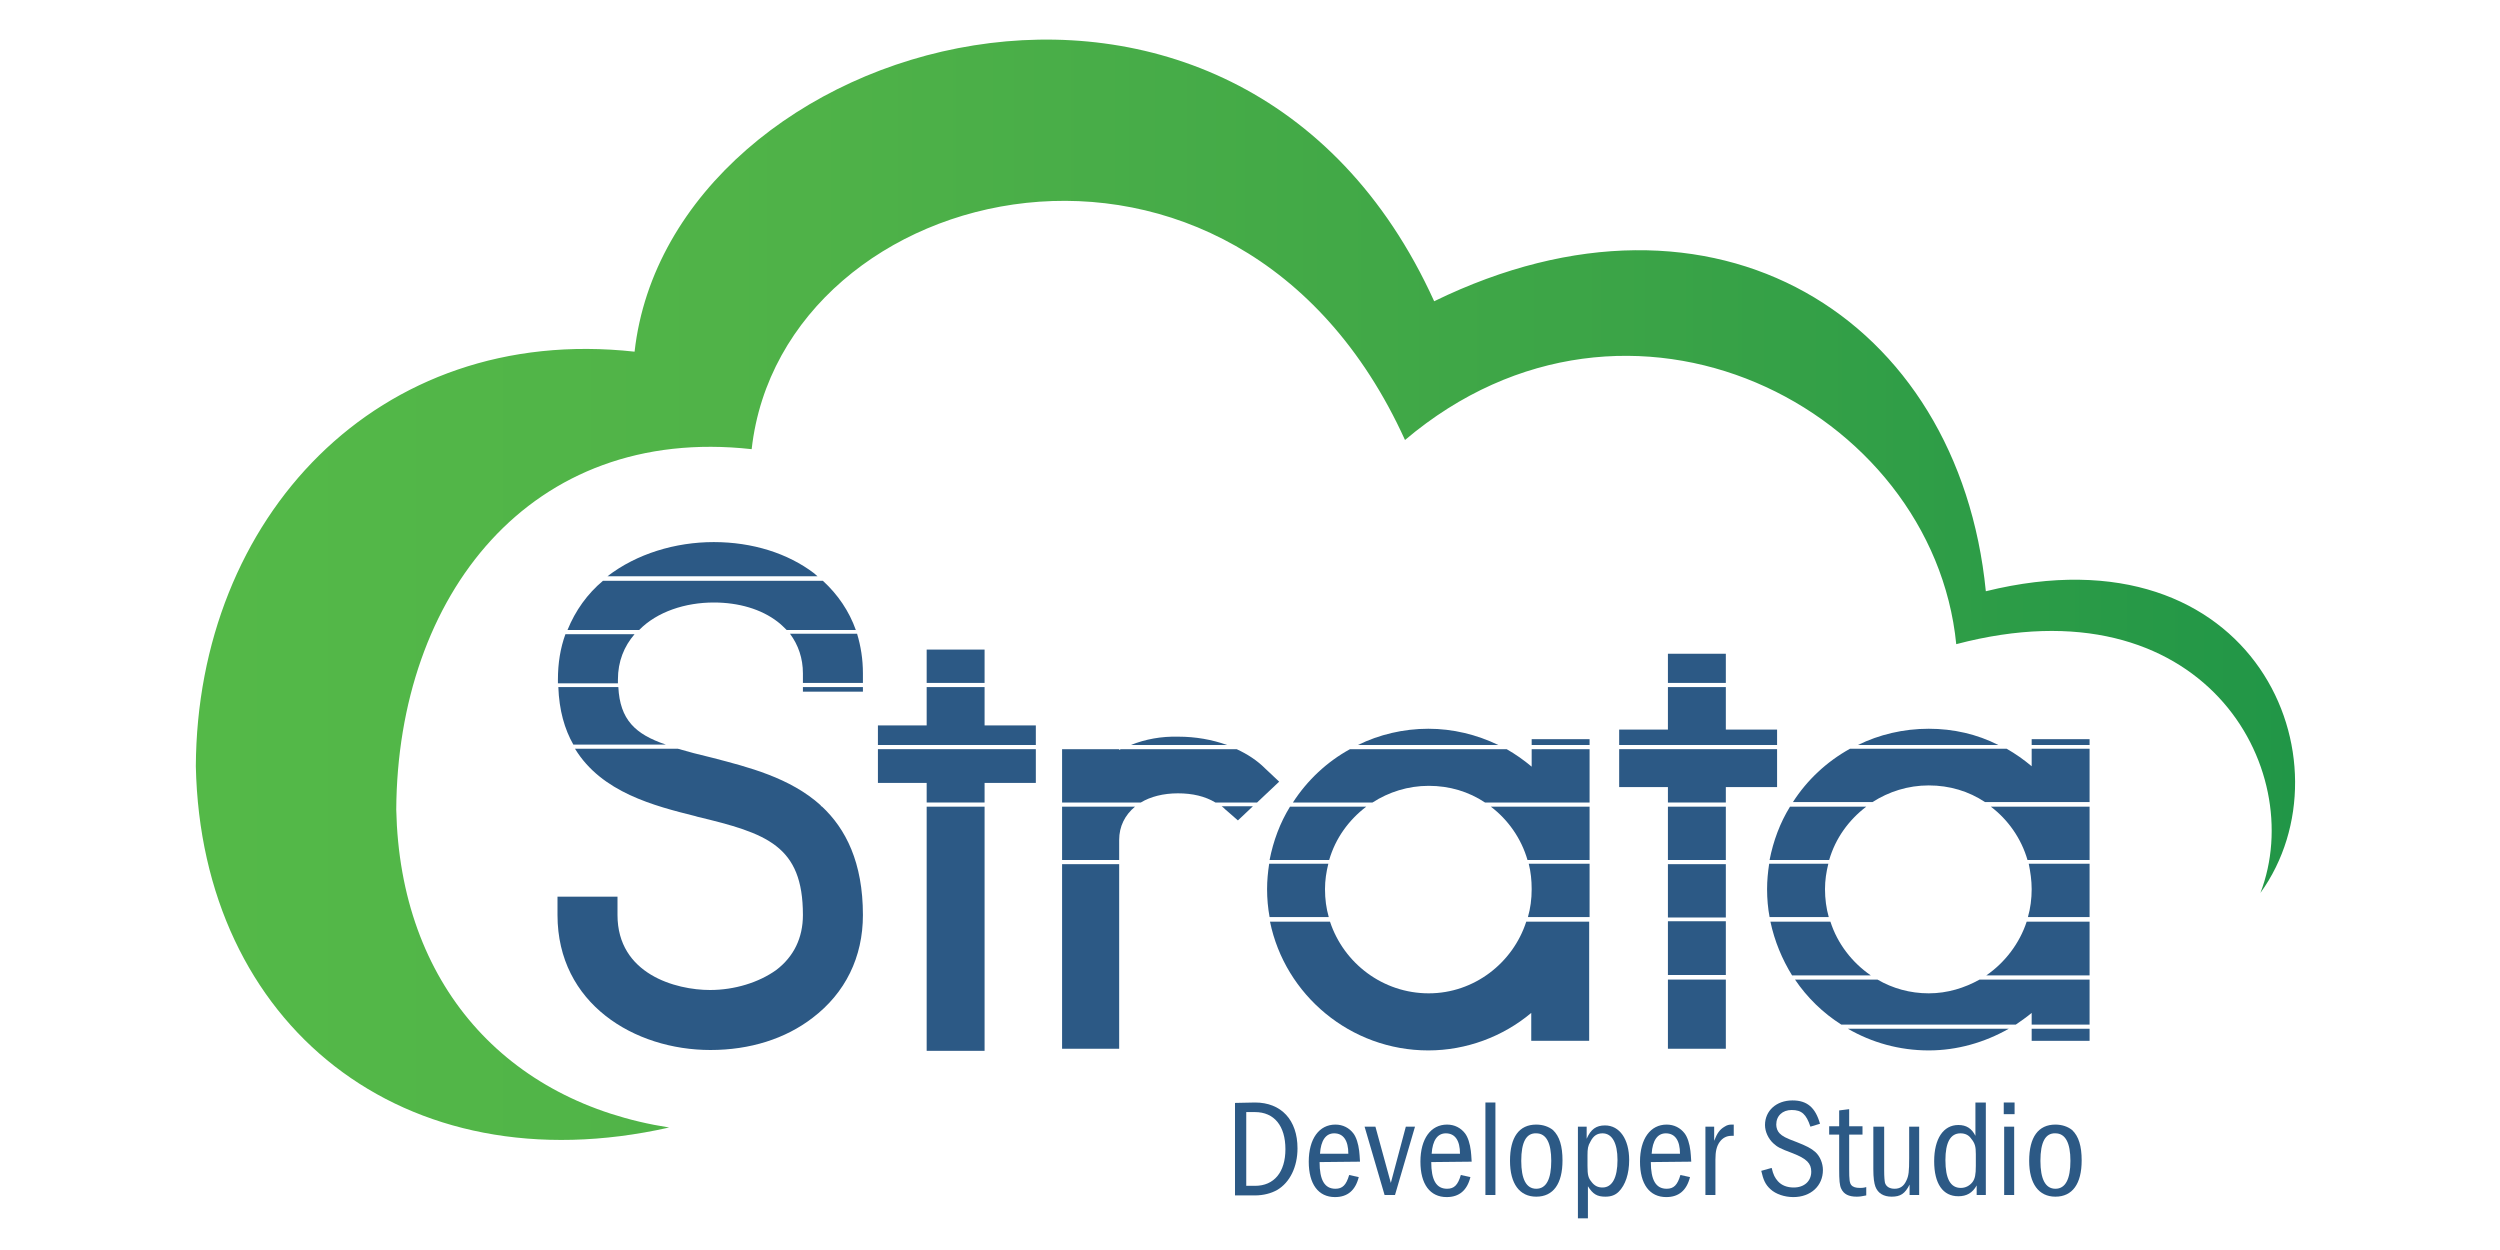
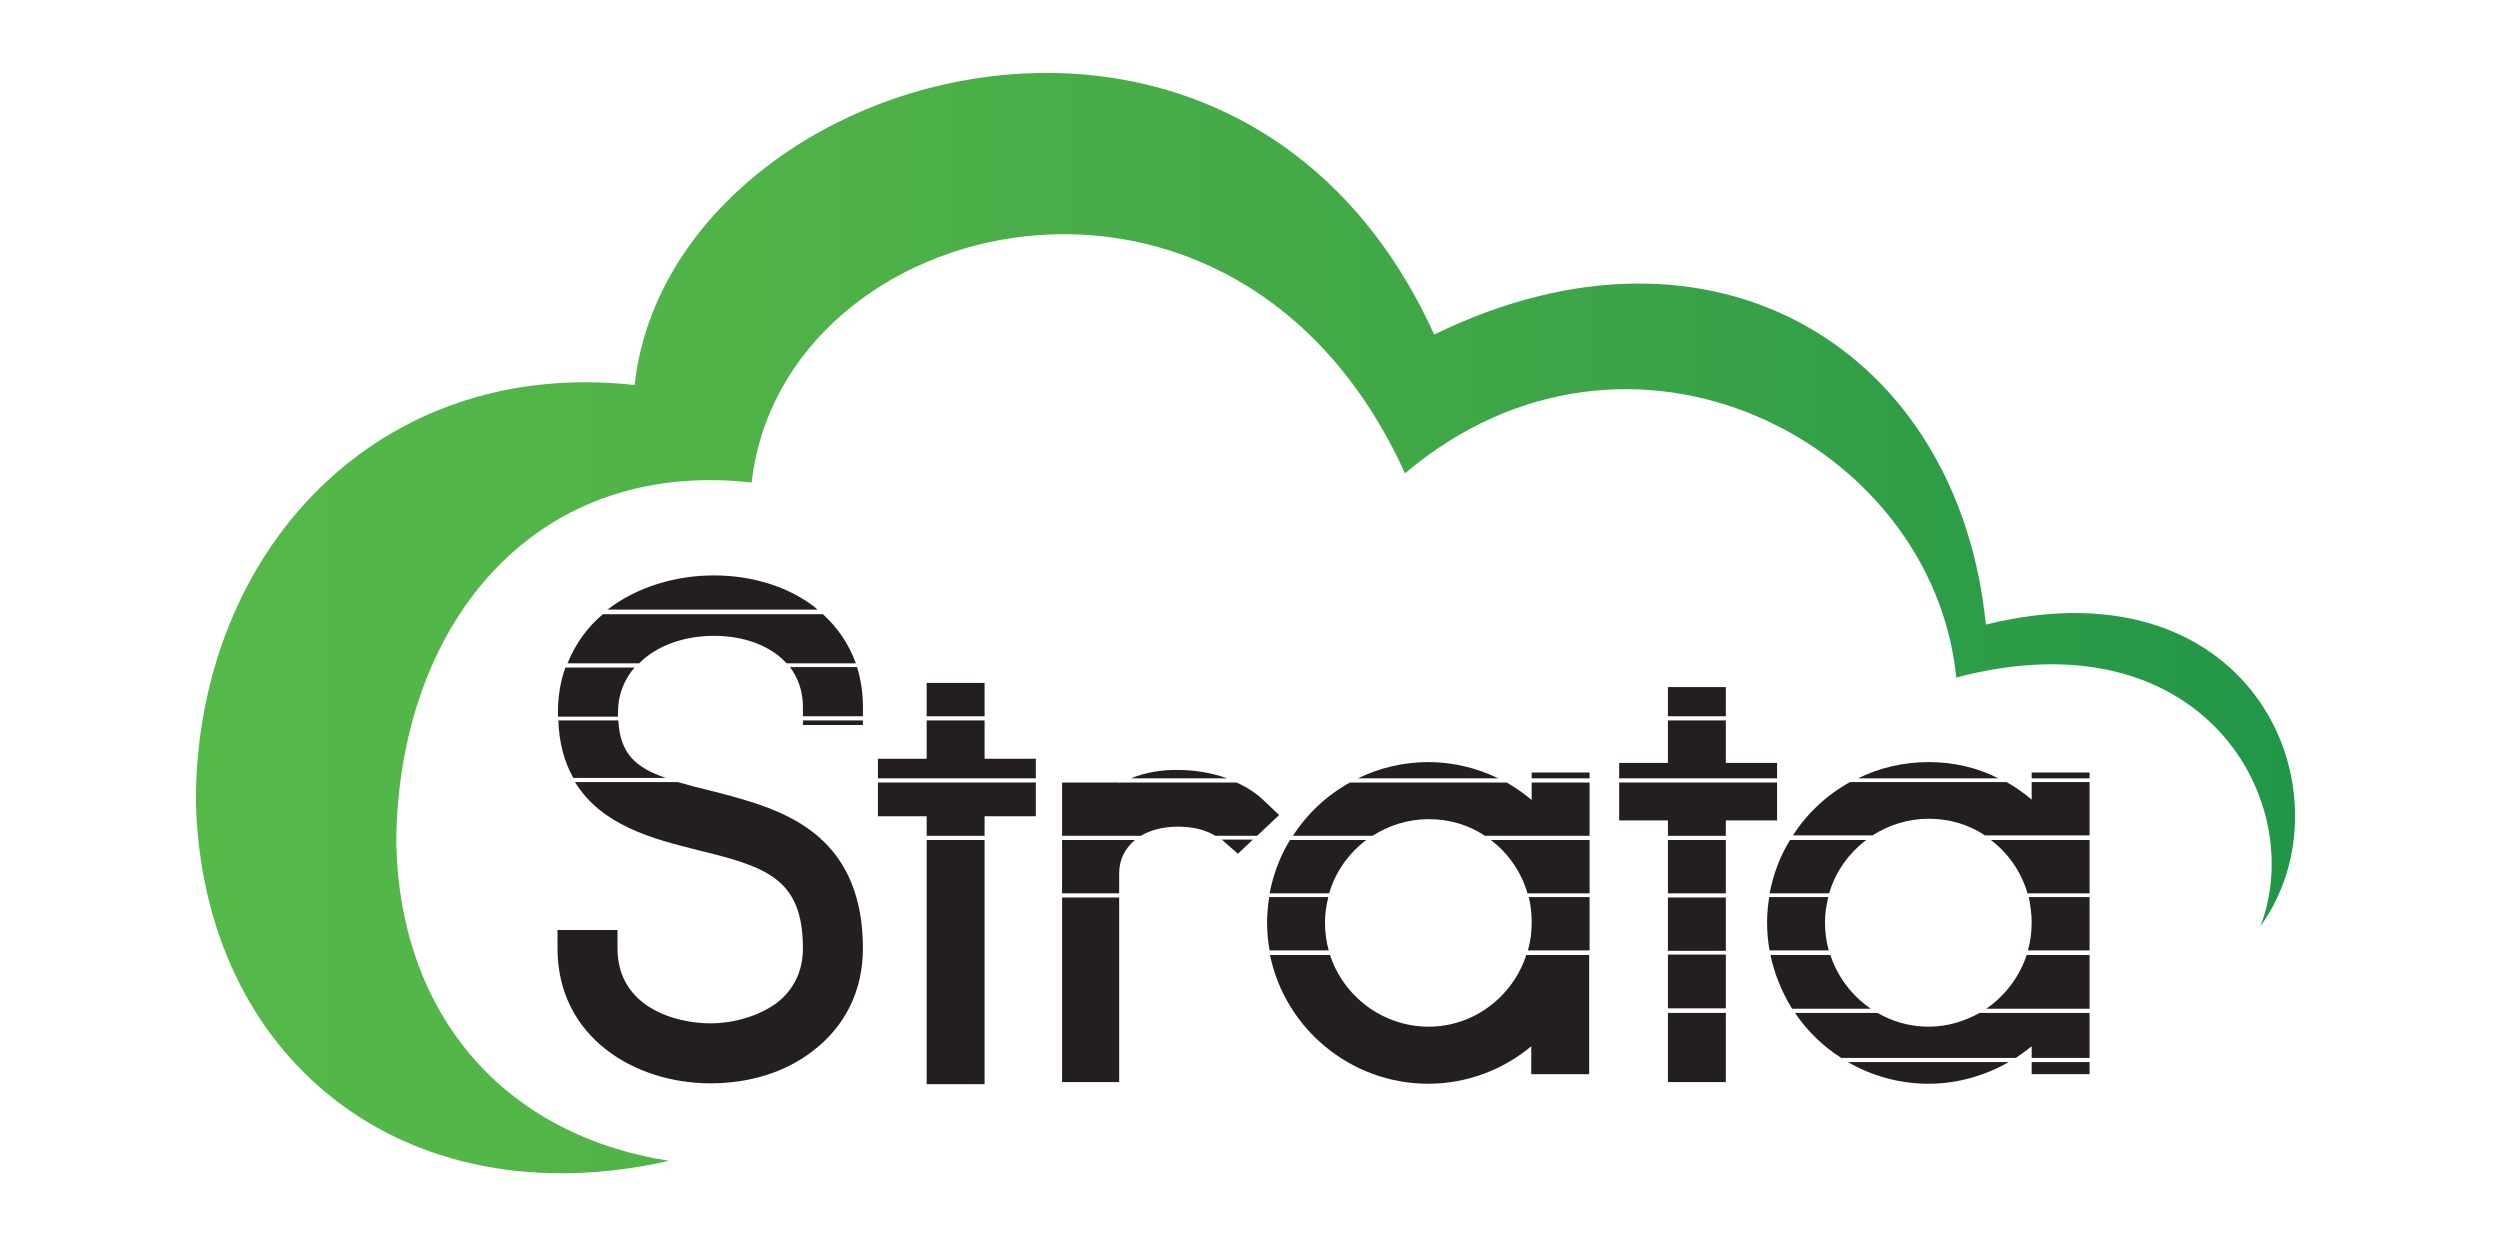
<svg xmlns="http://www.w3.org/2000/svg" version="1.1" id="Layer_1" x="0px" y="0px" viewBox="0 0 600 300" style="enable-background:new 0 0 600 300;" xml:space="preserve">
  <style type="text/css">
	.st0{fill:none;}
- 	.st1{fill:#2C5985;}
+ 	.st1{fill:#231F20;}
	.st2{fill:url(#SVGID_1_);}
</style>
-   <path class="st0" d="M170.6,252.1c-18.2,0-36.7-11.1-36.7-32.4v-4.4h14.4v4.4c0,14.2,14,18,22.2,18c5.9,0,11.7-1.8,15.9-4.8  c4.2-3.2,6.4-7.7,6.4-13.2c0-16.7-8.7-19.6-25.4-23.6l-0.3-0.1c-14-3.5-33.2-8.4-33.2-32.9c0-21.6,18.8-32.9,37.4-32.9  c9.3,0,17.8,2.7,24.1,7.5c7.6,5.8,11.7,14.1,11.7,24v4.4h-14.4v-4.4c0-5.1-2.1-9.5-6.1-12.5c-3.9-3-9.3-4.6-15.3-4.6  c-11.4,0-23,6.4-23,18.5c0,12.7,6.9,15,22.4,18.8l0.4,0.1c15.2,3.9,36.1,9.1,36.1,37.7c0,10.1-4.2,18.7-12.1,24.7  C188.6,249.4,180.1,252.1,170.6,252.1z M236.3,187.9h12.3v-13.7h-12.3V156h-13.9v18.2h-11.7v13.7h11.7v64.3h13.9V187.9z   M268.6,201.6c0-6.7,5.7-11.2,14.1-11.2c4.6,0,8.5,1.3,11.3,3.9l3.1,2.7l9.9-9.4l-3.4-3.2c-5.1-4.9-12.6-7.6-20.9-7.6  c-5.1,0-9.9,1.1-14.1,3.2v-0.9h-13.7v72.6h13.7V201.6z M367.6,243.1v6.7h13.9v-72.4h-13.9v6.6c-6.8-5.8-15.6-9.1-24.7-9.1  c-21.4,0-38.8,17.3-38.8,38.6s17.4,38.6,38.8,38.6C352,252.1,360.8,248.8,367.6,243.1z M367.6,213.5c0,13.7-11.1,24.9-24.7,24.9  c-13.7,0-24.9-11.2-24.9-24.9s11.2-24.9,24.9-24.9C356.5,188.5,367.6,199.7,367.6,213.5z M414.2,188.9h12.3v-13.7h-12.3V157h-13.9  v18.2h-11.7v13.7h11.7v62.8h13.9V188.9z M487.6,243.1v6.7h13.9v-72.4h-13.9v6.6c-6.8-5.8-15.6-9.1-24.7-9.1  c-21.4,0-38.8,17.3-38.8,38.6s17.4,38.6,38.8,38.6C472,252.1,480.7,248.8,487.6,243.1z M487.6,213.5c0,13.7-11.1,24.9-24.7,24.9  c-13.7,0-24.9-11.2-24.9-24.9s11.2-24.9,24.9-24.9C476.5,188.5,487.6,199.7,487.6,213.5z" />
+   <path class="st0" d="M170.6,260.1c-18.2,0-36.7-11.1-36.7-32.4v-4.4h14.4v4.4c0,14.2,14,18,22.2,18c5.9,0,11.7-1.8,15.9-4.8  c4.2-3.2,6.4-7.7,6.4-13.2c0-16.7-8.7-19.6-25.4-23.6l-0.3-0.1c-14-3.5-33.2-8.4-33.2-32.9c0-21.6,18.8-32.9,37.4-32.9  c9.3,0,17.8,2.7,24.1,7.5c7.6,5.8,11.7,14.1,11.7,24v4.4h-14.4v-4.4c0-5.1-2.1-9.5-6.1-12.5c-3.9-3-9.3-4.6-15.3-4.6  c-11.4,0-23,6.4-23,18.5c0,12.7,6.9,15,22.4,18.8l0.4,0.1c15.2,3.9,36.1,9.1,36.1,37.7c0,10.1-4.2,18.7-12.1,24.7  C188.6,257.4,180.1,260.1,170.6,260.1z M236.3,195.9h12.3v-13.7h-12.3V164h-13.9v18.2h-11.7v13.7h11.7v64.3h13.9V195.9z   M268.6,209.6c0-6.7,5.7-11.2,14.1-11.2c4.6,0,8.5,1.3,11.3,3.9l3.1,2.7l9.9-9.4l-3.4-3.2c-5.1-4.9-12.6-7.6-20.9-7.6  c-5.1,0-9.9,1.1-14.1,3.2v-0.9h-13.7v72.6h13.7V209.6z M367.6,251.1v6.7h13.9v-72.4h-13.9v6.6c-6.8-5.8-15.6-9.1-24.7-9.1  c-21.4,0-38.8,17.3-38.8,38.6s17.4,38.6,38.8,38.6C352,260.1,360.8,256.8,367.6,251.1z M367.6,221.5c0,13.7-11.1,24.9-24.7,24.9  c-13.7,0-24.9-11.2-24.9-24.9s11.2-24.9,24.9-24.9C356.5,196.5,367.6,207.7,367.6,221.5z M414.2,196.9h12.3v-13.7h-12.3V165h-13.9  v18.2h-11.7v13.7h11.7v62.8h13.9V196.9z M487.6,251.1v6.7h13.9v-72.4h-13.9v6.6c-6.8-5.8-15.6-9.1-24.7-9.1  c-21.4,0-38.8,17.3-38.8,38.6s17.4,38.6,38.8,38.6C472,260.1,480.7,256.8,487.6,251.1z M487.6,221.5c0,13.7-11.1,24.9-24.7,24.9  c-13.7,0-24.9-11.2-24.9-24.9s11.2-24.9,24.9-24.9C476.5,196.5,487.6,207.7,487.6,221.5z" />
  <g>
-     <path class="st0" d="M269,179.8h-0.4v0.2C268.7,179.9,268.9,179.8,269,179.8z" />
-     <rect x="400.3" y="235.1" class="st1" width="13.9" height="16.6" />
-     <path class="st1" d="M366.6,206.4h14.9v-12.8h-23.7C361.9,196.7,365.1,201.2,366.6,206.4z" />
-     <path class="st1" d="M439,206.4c1.5-5.2,4.7-9.6,8.9-12.8h-18.3c-2.4,3.9-4,8.2-4.9,12.8H439z" />
-     <path class="st1" d="M319,206.4c1.5-5.2,4.7-9.6,8.9-12.8h-18.3c-2.4,3.9-4,8.2-4.9,12.8H319z" />
-     <rect x="400.3" y="193.6" class="st1" width="13.9" height="12.8" />
-     <path class="st1" d="M268.6,201.6c0-3.3,1.4-6,3.8-8h-17.5v12.8h13.7V201.6z" />
-     <path class="st1" d="M297.1,196.9l3.6-3.4h-7.5c0.3,0.2,0.6,0.5,0.8,0.7L297.1,196.9z" />
-     <path class="st1" d="M273.8,192.6c2.3-1.4,5.4-2.2,8.9-2.2c3.5,0,6.5,0.7,9,2.2h10l5.3-5l-3.4-3.2c-1.9-1.9-4.2-3.4-6.8-4.6H269   c-0.1,0.1-0.3,0.1-0.4,0.2v-0.2h-13.7v12.8H273.8z" />
-     <path class="st1" d="M310.3,192.6h19.1c3.9-2.5,8.5-4,13.5-4c5,0,9.6,1.4,13.5,4h25.1v-12.8h-13.9v4.2c-1.9-1.6-3.9-3-6-4.2H324   C318.5,182.8,313.7,187.3,310.3,192.6z" />
-     <path class="st1" d="M197,193.3c-7.4-6.7-17.5-9.2-25.9-11.4l-0.4-0.1c-3-0.7-5.6-1.4-8-2.1h-24.7c6.4,10.5,19,13.7,29,16.2   l0.3,0.1c16.7,4,25.4,6.9,25.4,23.6c0,5.5-2.2,10-6.4,13.2c-4.2,3-10,4.8-15.9,4.8c-8.2,0-22.2-3.8-22.2-18v-4.4h-14.4v4.4   c0,21.3,18.5,32.4,36.7,32.4c9.5,0,18-2.7,24.5-7.7c7.9-6,12.1-14.6,12.1-24.7c0-12.6-4.1-20.7-9.9-26.1H197V193.3z" />
-     <polygon class="st1" points="400.3,188.9 400.3,192.6 414.2,192.6 414.2,188.9 426.5,188.9 426.5,179.8 388.6,179.8 388.6,188.9     " />
-     <path class="st1" d="M424.7,220.1h14.2c-0.6-2.1-0.9-4.4-0.9-6.7c0-2.1,0.3-4.1,0.8-6.1h-14.2c-0.3,2-0.5,4-0.5,6.1   C424.1,215.7,424.3,218,424.7,220.1z" />
-     <polygon class="st1" points="222.4,187.9 222.4,192.6 236.3,192.6 236.3,187.9 248.6,187.9 248.6,179.8 210.7,179.8 210.7,187.9     " />
-     <path class="st1" d="M148.4,164.9h-14.4c0.2,5.6,1.5,10.1,3.6,13.8h22.2C152.4,176.2,148.8,172.7,148.4,164.9z" />
-     <path class="st1" d="M487.6,183.9c-1.9-1.6-3.9-3-6-4.2H444c-5.6,3.1-10.3,7.5-13.7,12.8h19.1c3.9-2.5,8.5-4,13.5-4   c5,0,9.6,1.4,13.5,4h25.1v-12.8h-13.9V183.9z" />
-     <path class="st1" d="M476.7,234.1h24.8v-12.9h-15.1C484.7,226.4,481.2,231,476.7,234.1z" />
-     <path class="st1" d="M487.6,213.4c0,2.3-0.3,4.6-0.9,6.7h14.8v-12.8h-14.6C487.3,209.3,487.6,211.3,487.6,213.4z" />
-     <path class="st1" d="M486.6,206.4h14.9v-12.8h-23.7C481.9,196.7,485.1,201.2,486.6,206.4z" />
-     <polygon class="st1" points="400.3,175.1 388.6,175.1 388.6,178.8 426.5,178.8 426.5,175.1 414.2,175.1 414.2,164.9 400.3,164.9     " />
-     <rect x="400.3" y="207.4" class="st1" width="13.9" height="12.8" />
-     <path class="st1" d="M192.7,161.6v2.3h14.4v-2.3c0-3.4-0.5-6.5-1.4-9.5h-16.1C191.6,154.8,192.7,158,192.7,161.6z" />
-     <path class="st1" d="M366.7,220.1h14.8v-12.8h-14.6c0.5,2,0.7,4,0.7,6.1C367.6,215.8,367.3,218,366.7,220.1z" />
-     <path class="st1" d="M318,213.4c0-2.1,0.3-4.1,0.8-6.1h-14.2c-0.3,2-0.5,4-0.5,6.1c0,2.3,0.2,4.5,0.6,6.7h14.2   C318.3,218,318,215.8,318,213.4z" />
-     <path class="st1" d="M449,234.1c-4.5-3.1-8-7.6-9.7-12.9h-14.4c1,4.7,2.8,9,5.2,12.9H449z" />
-     <path class="st1" d="M342.9,238.4c-11,0-20.4-7.2-23.7-17.2h-14.4c3.6,17.6,19.3,30.9,38,30.9c9.1,0,17.9-3.3,24.7-9v6.7h13.9   v-28.6h-15.1C363.1,231.1,353.8,238.4,342.9,238.4z" />
-     <rect x="400.3" y="221.1" class="st1" width="13.9" height="12.9" />
-     <path class="st1" d="M462.9,238.4c-4.5,0-8.7-1.2-12.3-3.3h-19.8c2.9,4.3,6.7,8,11.1,10.8h41.9c1.3-0.9,2.6-1.8,3.8-2.8v2.8h13.9   v-10.8h-26.4C471.5,237.1,467.4,238.4,462.9,238.4z" />
-     <path class="st1" d="M462.9,252.1c6.8,0,13.4-1.9,19.2-5.2h-38.6C449.2,250.2,455.8,252.1,462.9,252.1z" />
-     <rect x="487.6" y="246.9" class="st1" width="13.9" height="2.9" />
-     <rect x="254.9" y="207.4" class="st1" width="13.7" height="44.3" />
-     <path class="st1" d="M195.4,137.6c-6.3-4.8-14.8-7.5-24.1-7.5c-9.2,0-18.5,2.8-25.5,8.2h50.4C196,138.1,195.7,137.9,195.4,137.6z" />
-     <rect x="222.4" y="193.6" class="st1" width="13.9" height="58.6" />
-     <rect x="487.6" y="177.4" class="st1" width="13.9" height="1.4" />
-     <rect x="222.4" y="155.9" class="st1" width="13.9" height="8" />
-     <path class="st1" d="M171.3,144.6c6,0,11.4,1.6,15.3,4.6c0.8,0.6,1.5,1.3,2.2,2h16.6c-1.6-4.5-4.3-8.5-7.9-11.8h-52.8   c-3.7,3.1-6.6,7.1-8.5,11.8h17.2C157.7,146.8,164.5,144.6,171.3,144.6z" />
-     <rect x="400.3" y="156.9" class="st1" width="13.9" height="7" />
-     <path class="st1" d="M462.9,174.9c-6.1,0-11.9,1.4-17,3.9h33.7C474.5,176.2,468.8,174.9,462.9,174.9z" />
-     <rect x="367.6" y="177.4" class="st1" width="13.9" height="1.4" />
-     <path class="st1" d="M325.9,178.8h33.7c-5.2-2.5-10.9-3.9-16.8-3.9C336.8,174.9,331,176.3,325.9,178.8z" />
-     <path class="st1" d="M271.4,178.8h23.1c-3.6-1.3-7.6-2-11.7-2C278.7,176.7,274.9,177.4,271.4,178.8z" />
-     <rect x="192.7" y="164.9" class="st1" width="14.4" height="1.1" />
-     <polygon class="st1" points="210.7,174.1 210.7,178.8 248.6,178.8 248.6,174.1 236.3,174.1 236.3,164.9 222.4,164.9 222.4,174.1     " />
-     <path class="st1" d="M148.3,163.1c0-4.4,1.5-8,4-10.9h-16.6c-1.2,3.3-1.8,6.9-1.8,10.9c0,0.3,0,0.6,0,0.9h14.4   C148.3,163.7,148.3,163.4,148.3,163.1z" />
+     <path class="st1" d="M269,187.8h-0.4v0.2C268.7,187.9,268.9,187.8,269,187.8z" />
+     <rect x="400.3" y="243.1" class="st1" width="13.9" height="16.6" />
+     <path class="st1" d="M366.6,214.4h14.9v-12.8h-23.7C361.9,204.7,365.1,209.2,366.6,214.4z" />
+     <path class="st1" d="M439,214.4c1.5-5.2,4.7-9.6,8.9-12.8h-18.3c-2.4,3.9-4,8.2-4.9,12.8H439z" />
+     <path class="st1" d="M319,214.4c1.5-5.2,4.7-9.6,8.9-12.8h-18.3c-2.4,3.9-4,8.2-4.9,12.8H319z" />
+     <rect x="400.3" y="201.6" class="st1" width="13.9" height="12.8" />
+     <path class="st1" d="M268.6,209.6c0-3.3,1.4-6,3.8-8h-17.5v12.8h13.7V209.6z" />
+     <path class="st1" d="M297.1,204.9l3.6-3.4h-7.5c0.3,0.2,0.6,0.5,0.8,0.7L297.1,204.9z" />
+     <path class="st1" d="M273.8,200.6c2.3-1.4,5.4-2.2,8.9-2.2s6.5,0.7,9,2.2h10l5.3-5l-3.4-3.2c-1.9-1.9-4.2-3.4-6.8-4.6H269   c-0.1,0.1-0.3,0.1-0.4,0.2v-0.2h-13.7v12.8H273.8z" />
+     <path class="st1" d="M310.3,200.6h19.1c3.9-2.5,8.5-4,13.5-4s9.6,1.4,13.5,4h25.1v-12.8h-13.9v4.2c-1.9-1.6-3.9-3-6-4.2H324   C318.5,190.8,313.7,195.3,310.3,200.6z" />
+     <path class="st1" d="M197,201.3c-7.4-6.7-17.5-9.2-25.9-11.4l-0.4-0.1c-3-0.7-5.6-1.4-8-2.1H138c6.4,10.5,19,13.7,29,16.2l0.3,0.1   c16.7,4,25.4,6.9,25.4,23.6c0,5.5-2.2,10-6.4,13.2c-4.2,3-10,4.8-15.9,4.8c-8.2,0-22.2-3.8-22.2-18v-4.4h-14.4v4.4   c0,21.3,18.5,32.4,36.7,32.4c9.5,0,18-2.7,24.5-7.7c7.9-6,12.1-14.6,12.1-24.7c0-12.6-4.1-20.7-9.9-26.1H197L197,201.3L197,201.3z" />
+     <polygon class="st1" points="400.3,196.9 400.3,200.6 414.2,200.6 414.2,196.9 426.5,196.9 426.5,187.8 388.6,187.8 388.6,196.9     " />
+     <path class="st1" d="M424.7,228.1h14.2c-0.6-2.1-0.9-4.4-0.9-6.7c0-2.1,0.3-4.1,0.8-6.1h-14.2c-0.3,2-0.5,4-0.5,6.1   C424.1,223.7,424.3,226,424.7,228.1z" />
+     <polygon class="st1" points="222.4,195.9 222.4,200.6 236.3,200.6 236.3,195.9 248.6,195.9 248.6,187.8 210.7,187.8 210.7,195.9     " />
+     <path class="st1" d="M148.4,172.9H134c0.2,5.6,1.5,10.1,3.6,13.8h22.2C152.4,184.2,148.8,180.7,148.4,172.9z" />
+     <path class="st1" d="M487.6,191.9c-1.9-1.6-3.9-3-6-4.2H444c-5.6,3.1-10.3,7.5-13.7,12.8h19.1c3.9-2.5,8.5-4,13.5-4s9.6,1.4,13.5,4   h25.1v-12.8h-13.9V191.9z" />
+     <path class="st1" d="M476.7,242.1h24.8v-12.9h-15.1C484.7,234.4,481.2,239,476.7,242.1z" />
+     <path class="st1" d="M487.6,221.4c0,2.3-0.3,4.6-0.9,6.7h14.8v-12.8h-14.6C487.3,217.3,487.6,219.3,487.6,221.4z" />
+     <path class="st1" d="M486.6,214.4h14.9v-12.8h-23.7C481.9,204.7,485.1,209.2,486.6,214.4z" />
+     <polygon class="st1" points="400.3,183.1 388.6,183.1 388.6,186.8 426.5,186.8 426.5,183.1 414.2,183.1 414.2,172.9 400.3,172.9     " />
+     <rect x="400.3" y="215.4" class="st1" width="13.9" height="12.8" />
+     <path class="st1" d="M192.7,169.6v2.3h14.4v-2.3c0-3.4-0.5-6.5-1.4-9.5h-16.1C191.6,162.8,192.7,166,192.7,169.6z" />
+     <path class="st1" d="M366.7,228.1h14.8v-12.8h-14.6c0.5,2,0.7,4,0.7,6.1C367.6,223.8,367.3,226,366.7,228.1z" />
+     <path class="st1" d="M318,221.4c0-2.1,0.3-4.1,0.8-6.1h-14.2c-0.3,2-0.5,4-0.5,6.1c0,2.3,0.2,4.5,0.6,6.7h14.2   C318.3,226,318,223.8,318,221.4z" />
+     <path class="st1" d="M449,242.1c-4.5-3.1-8-7.6-9.7-12.9h-14.4c1,4.7,2.8,9,5.2,12.9H449z" />
+     <path class="st1" d="M342.9,246.4c-11,0-20.4-7.2-23.7-17.2h-14.4c3.6,17.6,19.3,30.9,38,30.9c9.1,0,17.9-3.3,24.7-9v6.7h13.9   v-28.6h-15.1C363.1,239.1,353.8,246.4,342.9,246.4z" />
+     <rect x="400.3" y="229.1" class="st1" width="13.9" height="12.9" />
+     <path class="st1" d="M462.9,246.4c-4.5,0-8.7-1.2-12.3-3.3h-19.8c2.9,4.3,6.7,8,11.1,10.8h41.9c1.3-0.9,2.6-1.8,3.8-2.8v2.8h13.9   v-10.8h-26.4C471.5,245.1,467.4,246.4,462.9,246.4z" />
+     <path class="st1" d="M462.9,260.1c6.8,0,13.4-1.9,19.2-5.2h-38.6C449.2,258.2,455.8,260.1,462.9,260.1z" />
+     <rect x="487.6" y="254.9" class="st1" width="13.9" height="2.9" />
+     <rect x="254.9" y="215.4" class="st1" width="13.7" height="44.3" />
+     <path class="st1" d="M195.4,145.6c-6.3-4.8-14.8-7.5-24.1-7.5c-9.2,0-18.5,2.8-25.5,8.2h50.4C196,146.1,195.7,145.9,195.4,145.6z" />
+     <rect x="222.4" y="201.6" class="st1" width="13.9" height="58.6" />
+     <rect x="487.6" y="185.4" class="st1" width="13.9" height="1.4" />
+     <rect x="222.4" y="163.9" class="st1" width="13.9" height="8" />
+     <path class="st1" d="M171.3,152.6c6,0,11.4,1.6,15.3,4.6c0.8,0.6,1.5,1.3,2.2,2h16.6c-1.6-4.5-4.3-8.5-7.9-11.8h-52.8   c-3.7,3.1-6.6,7.1-8.5,11.8h17.2C157.7,154.8,164.5,152.6,171.3,152.6z" />
+     <rect x="400.3" y="164.9" class="st1" width="13.9" height="7" />
+     <path class="st1" d="M462.9,182.9c-6.1,0-11.9,1.4-17,3.9h33.7C474.5,184.2,468.8,182.9,462.9,182.9z" />
+     <rect x="367.6" y="185.4" class="st1" width="13.9" height="1.4" />
+     <path class="st1" d="M325.9,186.8h33.7c-5.2-2.5-10.9-3.9-16.8-3.9C336.8,182.9,331,184.3,325.9,186.8z" />
+     <path class="st1" d="M271.4,186.8h23.1c-3.6-1.3-7.6-2-11.7-2C278.7,184.7,274.9,185.4,271.4,186.8z" />
+     <rect x="192.7" y="172.9" class="st1" width="14.4" height="1.1" />
+     <polygon class="st1" points="210.7,182.1 210.7,186.8 248.6,186.8 248.6,182.1 236.3,182.1 236.3,172.9 222.4,172.9 222.4,182.1     " />
+     <path class="st1" d="M148.3,171.1c0-4.4,1.5-8,4-10.9h-16.6c-1.2,3.3-1.8,6.9-1.8,10.9c0,0.3,0,0.6,0,0.9h14.4   C148.3,171.7,148.3,171.4,148.3,171.1z" />
  </g>
-   <g>
-     <path class="st1" d="M301.2,264.6c6.3,0,10.2,4.2,10.2,11c0,4.4-1.8,8.2-4.9,10c-1.4,0.8-3.3,1.3-5.3,1.3h-4.8v-22.2L301.2,264.6   L301.2,264.6z M299.1,284.6h2.1c4.6,0,7.3-3.3,7.3-8.8c0-5.6-2.7-8.9-7.3-8.9h-2.1V284.6z" />
-     <path class="st1" d="M316.7,278.9c0,4.3,1.2,6.4,3.8,6.4c1.7,0,2.6-0.9,3.3-3.3l2.3,0.5c-0.8,3.2-2.7,4.8-5.7,4.8   c-4,0-6.3-3.1-6.3-8.5c0-5.5,2.5-8.9,6.4-8.9c1.8,0,3.3,0.8,4.3,2.1c0.7,0.9,1.2,2.5,1.4,4.2c0.1,0.6,0.1,1.3,0.2,2.6L316.7,278.9   L316.7,278.9z M323.6,276.9c0-3.2-1.2-4.9-3.4-4.9c-2,0-3.2,1.7-3.4,4.9H323.6z" />
-     <path class="st1" d="M330.1,270.4l3.7,13.5l3.6-13.5h2.2l-4.8,16.4h-2.5l-4.8-16.4H330.1z" />
-     <path class="st1" d="M343.5,278.9c0,4.3,1.2,6.4,3.8,6.4c1.7,0,2.6-0.9,3.3-3.3l2.3,0.5c-0.8,3.2-2.7,4.8-5.7,4.8   c-4,0-6.3-3.1-6.3-8.5c0-5.5,2.5-8.9,6.4-8.9c1.8,0,3.3,0.8,4.3,2.1c0.7,0.9,1.2,2.5,1.4,4.2c0.1,0.6,0.1,1.3,0.2,2.6L343.5,278.9   L343.5,278.9z M350.4,276.9c0-3.2-1.2-4.9-3.4-4.9c-2,0-3.2,1.7-3.4,4.9H350.4z" />
-     <path class="st1" d="M358.9,264.6v22.2h-2.4v-22.2H358.9z" />
-     <path class="st1" d="M372.7,271.2c1.6,1.5,2.3,3.9,2.3,7.3c0,5.6-2.2,8.7-6.3,8.7c-4,0-6.3-3.1-6.3-8.6c0-5.7,2.2-8.7,6.3-8.7   C370.3,269.9,371.7,270.4,372.7,271.2z M365.1,278.6c0,4.4,1.2,6.7,3.6,6.7s3.6-2.3,3.6-6.7c0-4.3-1.2-6.6-3.6-6.6   C366.3,271.9,365.1,274.1,365.1,278.6z" />
-     <path class="st1" d="M380.8,270.4v2.9c1-2.3,2.3-3.2,4.4-3.2c3.5,0,5.8,3.3,5.8,8.3c0,3.3-0.9,6-2.5,7.6c-0.8,0.8-1.8,1.2-3.2,1.2   c-2,0-3-0.6-4.2-2.5v7.7h-2.4v-22H380.8z M381,279.8c0,2.3,0.2,2.9,1,3.9c0.7,0.9,1.5,1.3,2.6,1.3c2.3,0,3.6-2.3,3.6-6.6   c0-4.1-1.3-6.4-3.6-6.4c-1.3,0-2.2,0.6-2.9,2c-0.6,1-0.7,1.7-0.7,3.3V279.8z" />
-     <path class="st1" d="M396.2,278.9c0,4.3,1.2,6.4,3.8,6.4c1.7,0,2.6-0.9,3.3-3.3l2.3,0.5c-0.8,3.2-2.7,4.8-5.7,4.8   c-4,0-6.3-3.1-6.3-8.5c0-5.5,2.5-8.9,6.4-8.9c1.8,0,3.3,0.8,4.3,2.1c0.7,0.9,1.2,2.5,1.4,4.2c0.1,0.6,0.1,1.3,0.2,2.6L396.2,278.9   L396.2,278.9z M403.2,276.9c0-3.2-1.2-4.9-3.4-4.9c-2,0-3.2,1.7-3.4,4.9H403.2z" />
-     <path class="st1" d="M411.4,270.4v3.4c0.7-1.8,1.3-2.7,2.5-3.4c0.6-0.4,1.1-0.5,1.7-0.5c0.1,0,0.2,0,0.5,0v2.7c-0.3,0-0.4,0-0.6,0   c-1.1,0-2.1,0.5-2.8,1.5c-0.7,1-1,2.2-1,4.2v8.5h-2.4v-16.4H411.4z" />
-     <path class="st1" d="M434.5,270.4c-1-3-2.1-4-4.5-4c-2.2,0-3.7,1.4-3.7,3.5c0,0.8,0.3,1.6,0.8,2.1c0.7,0.7,1.4,1.1,4.1,2.1   c2.3,0.9,3.5,1.5,4.5,2.4c1.1,1,1.8,2.7,1.8,4.3c0,3.8-2.9,6.5-7.1,6.5c-2.1,0-4.2-0.7-5.5-1.9c-1.2-1.1-1.7-2.2-2.2-4.4l2.5-0.7   c0.4,1.7,0.8,2.4,1.5,3.2c0.9,1,2.2,1.5,3.8,1.5c2.5,0,4.2-1.5,4.2-3.8c0-2-1.1-3.1-4.4-4.4c-3.2-1.2-3.7-1.5-4.7-2.4   c-1.2-1.1-2-2.8-2-4.4c0-3.4,2.7-5.9,6.6-5.9c3.5,0,5.5,1.7,6.6,5.6L434.5,270.4z" />
-     <path class="st1" d="M443.8,266.2v4.1h3.2v2h-3.2v8.3c0,2.5,0.1,3.3,0.5,3.8s1.1,0.7,2.1,0.7c0.4,0,0.8,0,1.5-0.2v2   c-1,0.2-1.5,0.3-2.3,0.3c-1.9,0-3.1-0.6-3.7-1.9c-0.4-0.8-0.5-2-0.5-4.8v-8.2H439v-2h2.4v-3.8L443.8,266.2z" />
-     <path class="st1" d="M452.2,270.4v10.4c0,1.8,0.1,2.6,0.2,3.1c0.3,0.9,1.1,1.4,2.3,1.4c1.3,0,2.2-0.6,2.8-1.9   c0.6-1.2,0.7-2.3,0.7-5.4v-7.6h2.4v16.4h-2.3v-2.5c-1.1,2.2-2.2,2.9-4.3,2.9c-1.9,0-3.3-0.8-3.9-2.4c-0.3-0.8-0.5-2.1-0.5-4.2   v-10.2H452.2z" />
-     <path class="st1" d="M476.6,264.6v22.2h-2.2v-2.3c-1,1.8-2.4,2.6-4.4,2.6c-3.7,0-5.8-3-5.8-8.4s2.2-8.7,5.8-8.7   c1.9,0,3.2,0.8,4.1,2.6v-8L476.6,264.6L476.6,264.6z M474.2,277c0-1.8-0.2-2.6-1.1-3.7c-0.6-0.9-1.5-1.3-2.6-1.3   c-2.4,0-3.6,2.2-3.6,6.4c0,4.5,1.2,6.7,3.7,6.7c1.1,0,2.1-0.5,2.8-1.4c0.6-0.8,0.8-1.8,0.8-3.9L474.2,277L474.2,277z" />
-     <path class="st1" d="M480.9,267.4v-2.8h2.6v2.8H480.9z M483.4,270.4v16.4H481v-16.4H483.4z" />
-     <path class="st1" d="M497.3,271.2c1.6,1.5,2.3,3.9,2.3,7.3c0,5.6-2.2,8.7-6.3,8.7c-4,0-6.3-3.1-6.3-8.6c0-5.7,2.2-8.7,6.3-8.7   C494.9,269.9,496.3,270.4,497.3,271.2z M489.7,278.6c0,4.4,1.2,6.7,3.6,6.7s3.6-2.3,3.6-6.7c0-4.3-1.2-6.6-3.6-6.6   C490.9,271.9,489.7,274.1,489.7,278.6z" />
-   </g>
-   <linearGradient id="SVGID_1_" gradientUnits="userSpaceOnUse" x1="47" y1="161.206" x2="550.823" y2="161.206" gradientTransform="matrix(1 0 0 -1 0 302.7)">
+   <linearGradient id="SVGID_1_" gradientUnits="userSpaceOnUse" x1="46.989" y1="-336.844" x2="550.811" y2="-336.844" gradientTransform="matrix(1 0 0 -1 0 -187.3)">
    <stop offset="0" style="stop-color:#54B948" />
    <stop offset="0.293" style="stop-color:#4FB248" />
    <stop offset="0.679" style="stop-color:#3BA447" />
    <stop offset="1" style="stop-color:#219647" />
  </linearGradient>
-   <path class="st2" d="M47,183.9c0.3-59.5,43.5-106.3,105.3-99.5C160.8,8.5,297-31.7,344.2,72.3c67.4-32.9,125.9,3.9,132.4,69.6  c64.9-16,88.4,41.2,65.9,72.4c11.5-29.9-13.8-75.3-73-59.7c-5.6-56.6-78.5-94.5-132.3-49c-40.6-89.4-149.5-63.1-156.8,2.2  c-53.2-5.9-85,35.2-85.3,86.5c0.9,41.8,26.3,70.2,65.5,76.3C96.7,285,48.3,245.9,47,183.9L47,183.9z" />
+   <path class="st2" d="M47,191.9c0.3-59.5,43.5-106.3,105.3-99.5C160.8,16.5,297-23.7,344.2,80.3c67.4-32.9,125.9,3.9,132.4,69.6  c64.9-16,88.4,41.2,65.9,72.4c11.5-29.9-13.8-75.3-73-59.7c-5.6-56.6-78.5-94.5-132.3-49c-40.6-89.4-149.5-63.1-156.8,2.2  c-53.2-5.9-85,35.2-85.3,86.5c0.9,41.8,26.3,70.2,65.5,76.3C96.7,293,48.3,253.9,47,191.9L47,191.9z" />
</svg>
